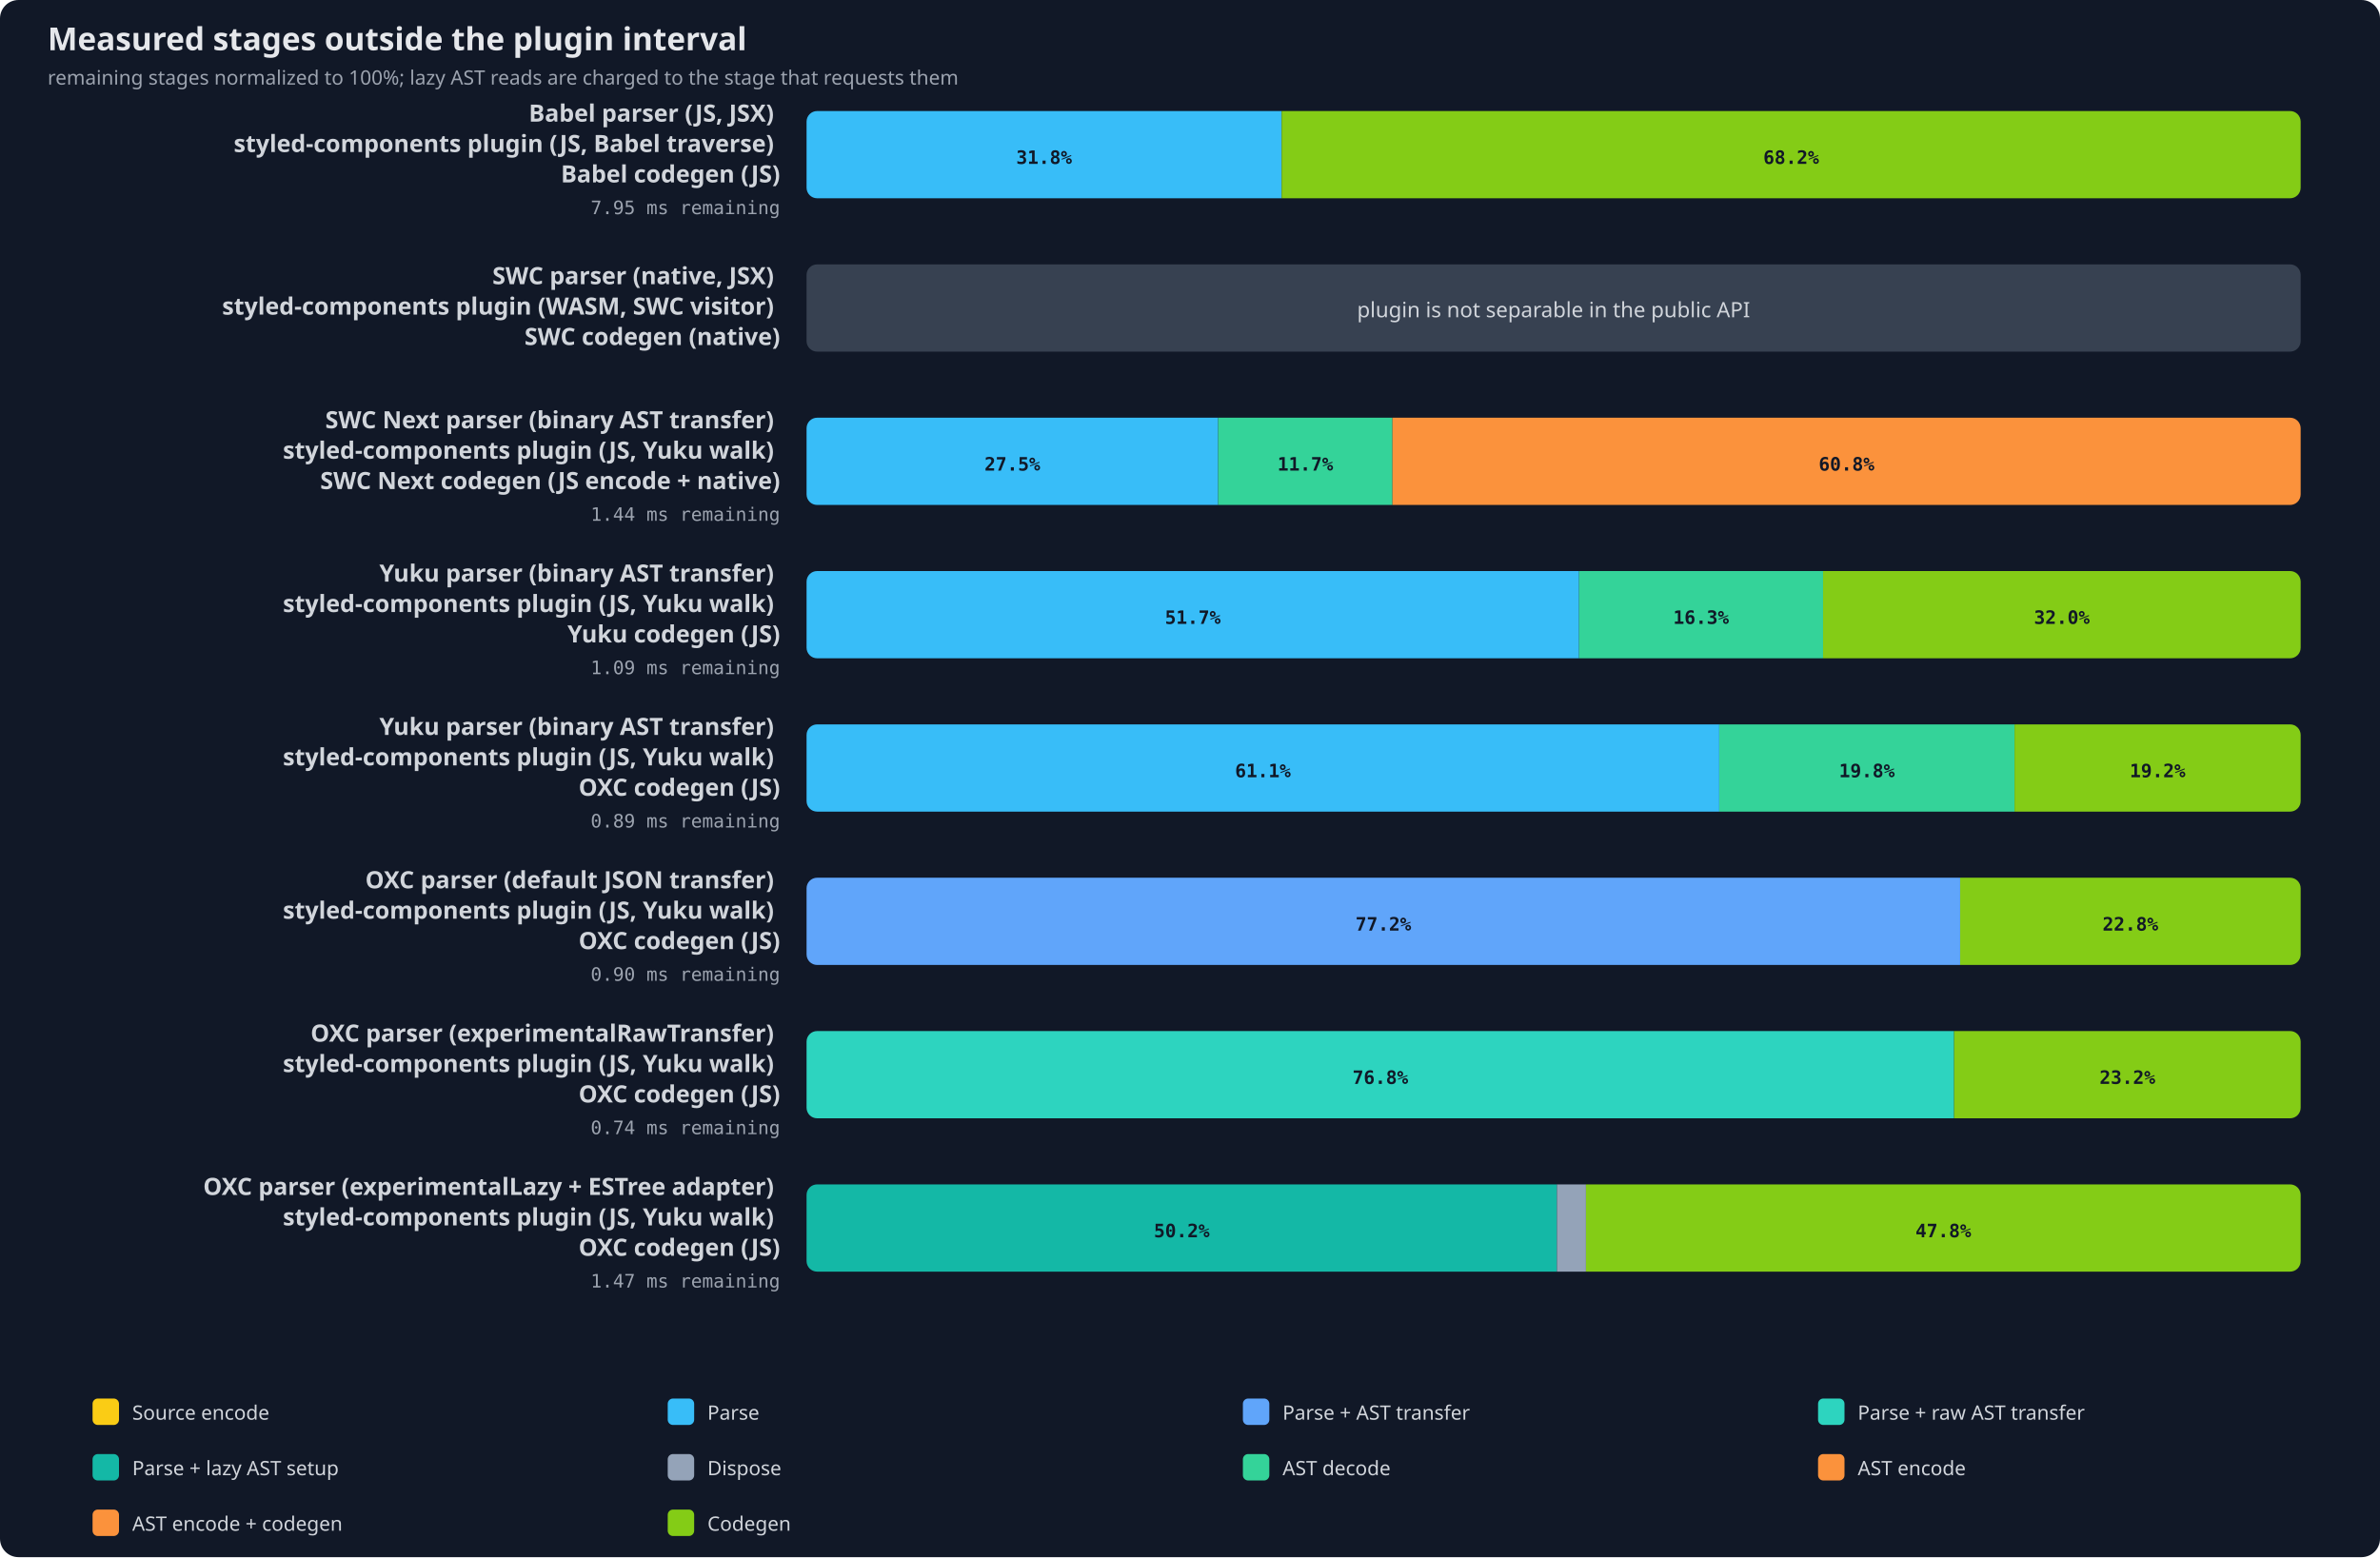
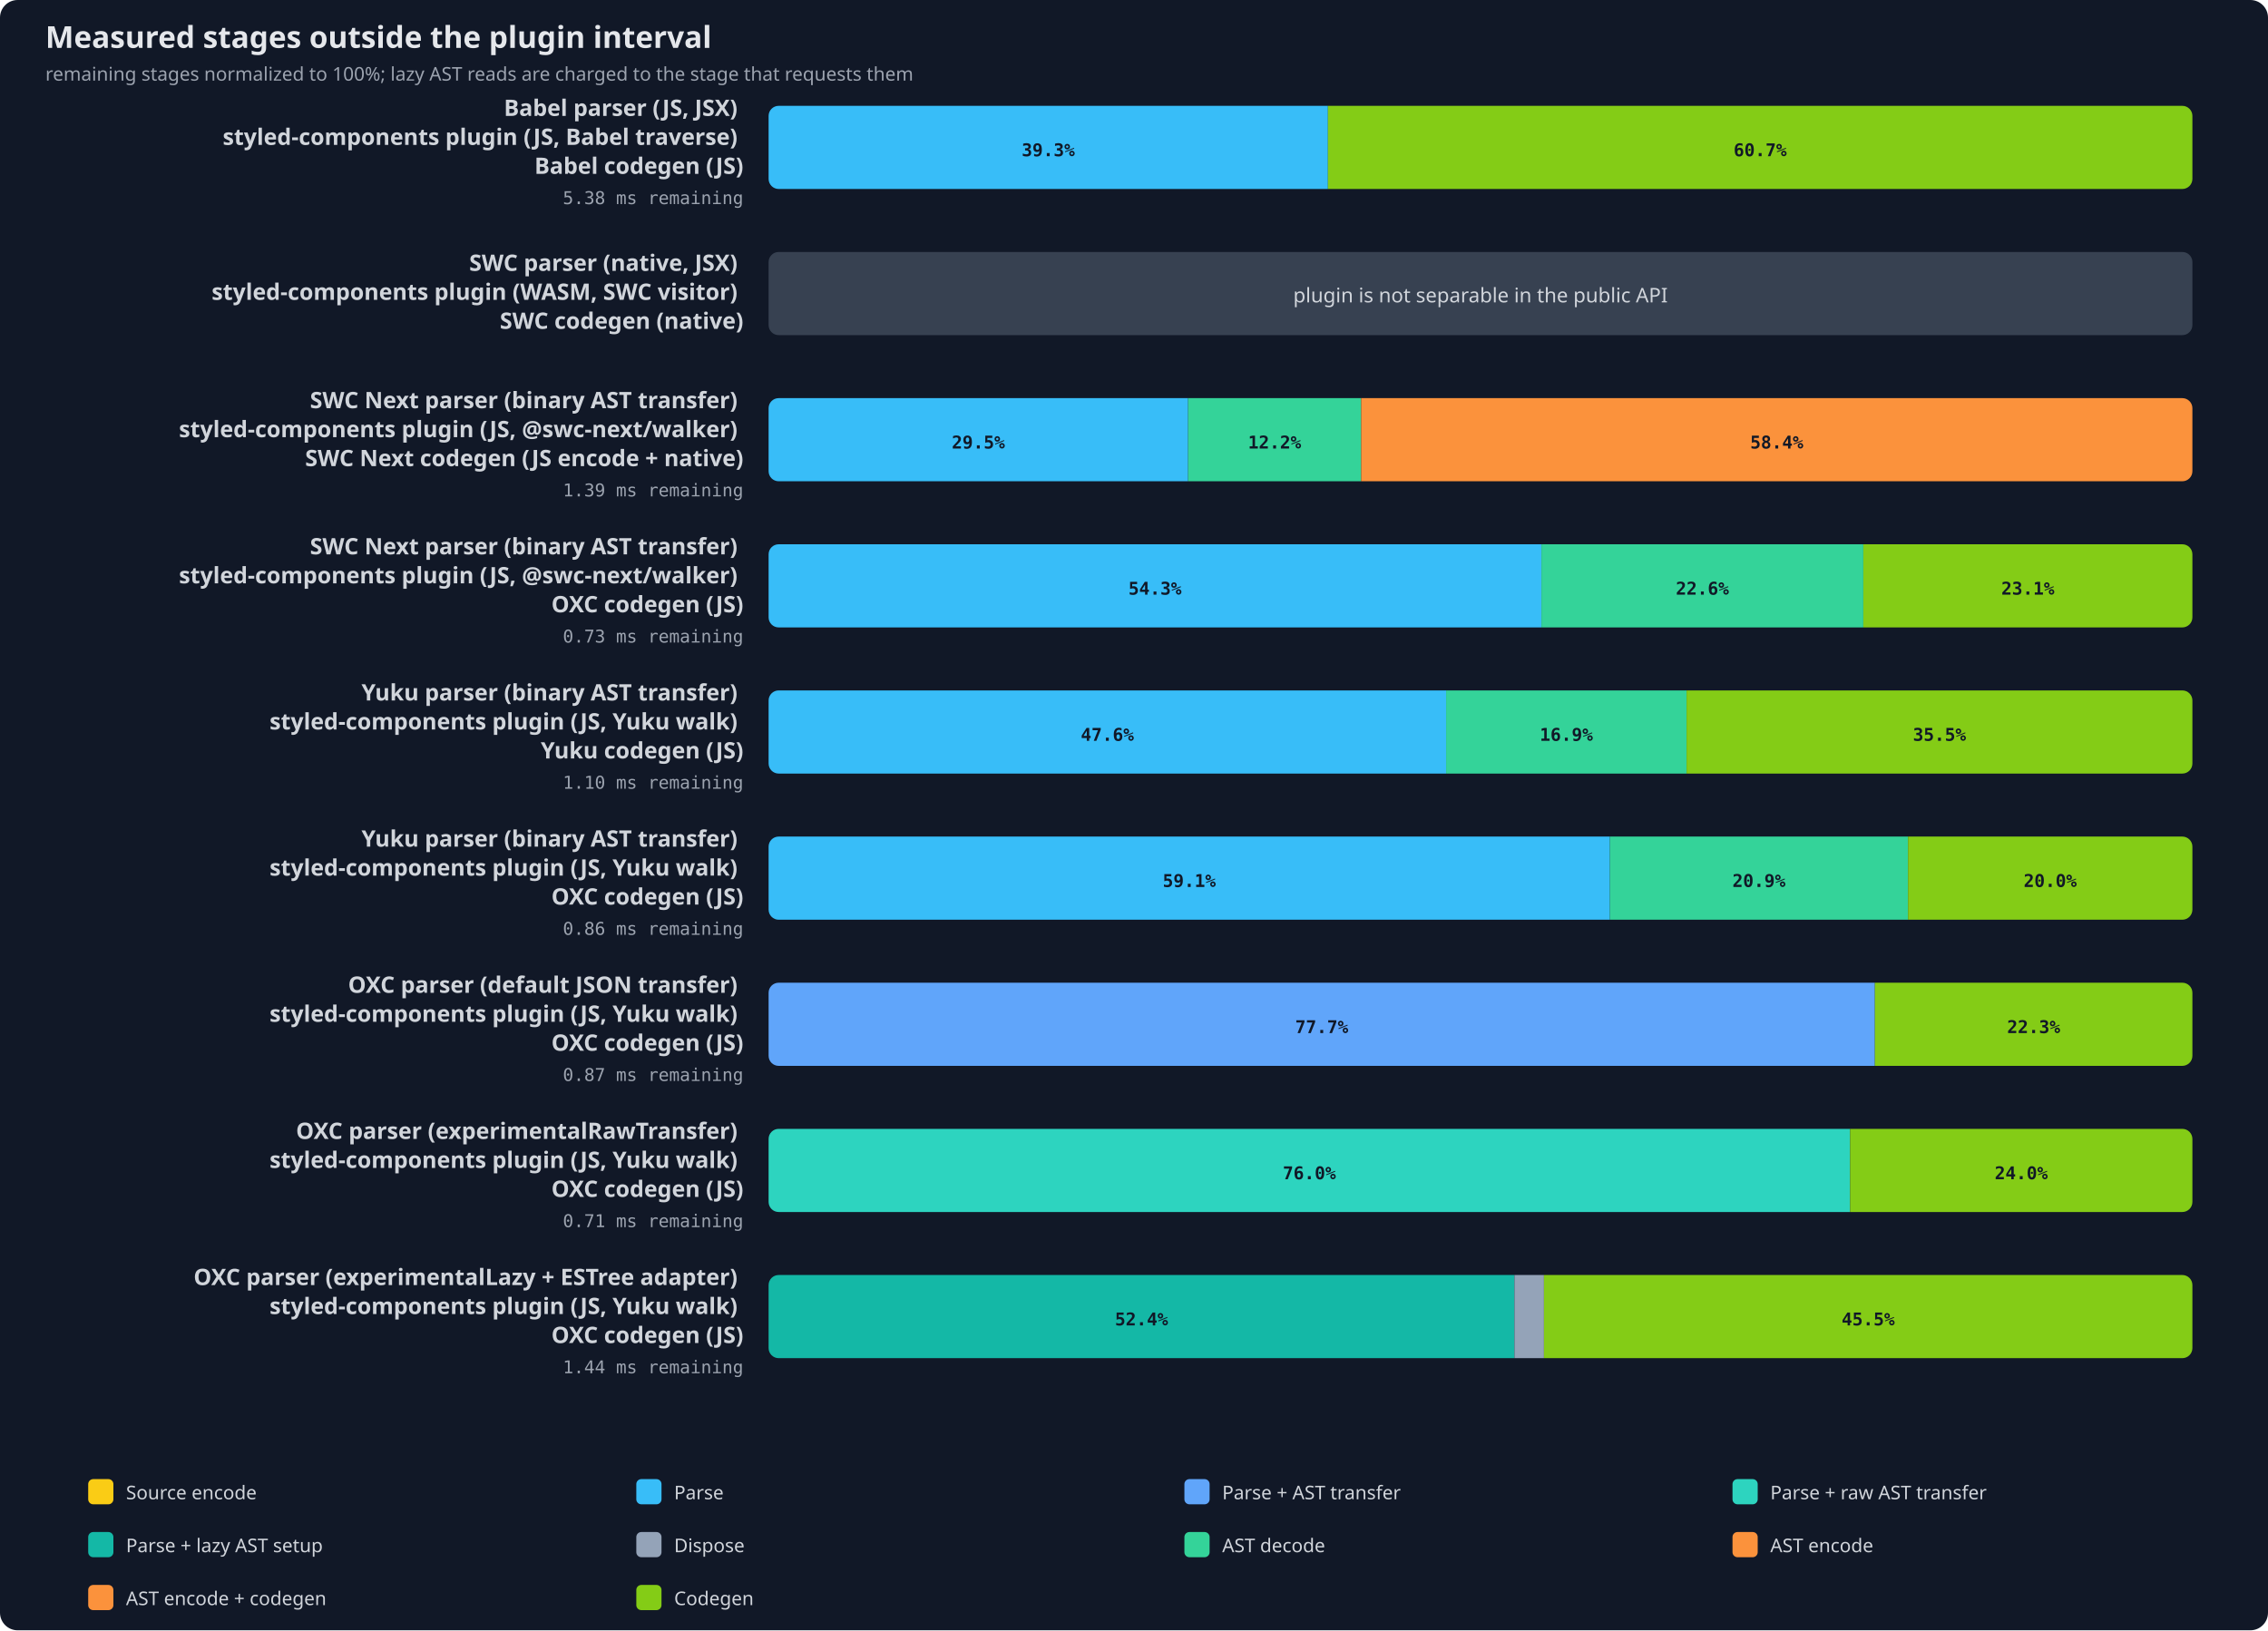
- <svg xmlns="http://www.w3.org/2000/svg" width="1800" height="1178" viewBox="0 0 1800 1178" role="img" aria-label="Measured stages outside the plugin interval, remaining stages normalized to 100 percent">
+ <svg xmlns="http://www.w3.org/2000/svg" width="1800" height="1294" viewBox="0 0 1800 1294" role="img" aria-label="Measured stages outside the plugin interval, remaining stages normalized to 100 percent">
  <style>
      .title { fill: #e5e7eb; font: 700 24px system-ui, sans-serif; }
      .subtitle { fill: #9ca3af; font: 15px system-ui, sans-serif; }
      .label { fill: #d1d5db; font: 600 18px system-ui, sans-serif; }
      .total { fill: #9ca3af; font: 14px ui-monospace, monospace; }
      .segment { fill: #111827; font: 700 14px ui-monospace, monospace; }
      .unavailable { fill: #d1d5db; font: 16px system-ui, sans-serif; }
      .legend { fill: #d1d5db; font: 15px system-ui, sans-serif; }
    </style>
  <rect width="100%" height="100%" rx="14" fill="#111827" />
  <text x="36" y="38" class="title">Measured stages outside the plugin interval</text>
  <text x="36" y="64" class="subtitle">
      remaining stages normalized to 100%; lazy AST reads are charged to the stage that requests them
    </text>
  <text x="590" y="92" text-anchor="end" class="label">
    <tspan x="590" dy="0">Babel parser (JS, JSX)</tspan>
    <tspan x="590" dy="23">styled-components plugin (JS, Babel traverse)</tspan>
    <tspan x="590" dy="23">Babel codegen (JS)</tspan>
  </text>
  <text x="590" y="162" text-anchor="end" class="total">
-         7.95 ms remaining
+         5.38 ms remaining
      </text>
  <g clip-path="url(#without-plugin-0)">
-     <rect x="610.00" y="84" width="359.31" height="66" fill="#38bdf8" />
-     <text x="789.65" y="124" text-anchor="middle" class="segment">31.8%</text>
-     <rect x="969.31" y="84" width="770.69" height="66" fill="#84cc16" />
-     <text x="1354.65" y="124" text-anchor="middle" class="segment">68.2%</text>
+     <rect x="610.00" y="84" width="443.92" height="66" fill="#38bdf8" />
+     <text x="831.96" y="124" text-anchor="middle" class="segment">39.3%</text>
+     <rect x="1053.92" y="84" width="686.08" height="66" fill="#84cc16" />
+     <text x="1396.96" y="124" text-anchor="middle" class="segment">60.7%</text>
  </g>
  <clipPath id="without-plugin-0">
    <rect x="610" y="84" width="1130" height="66" rx="8" />
  </clipPath>
  <text x="590" y="215" text-anchor="end" class="label">
    <tspan x="590" dy="0">SWC parser (native, JSX)</tspan>
    <tspan x="590" dy="23">styled-components plugin (WASM, SWC visitor)</tspan>
    <tspan x="590" dy="23">SWC codegen (native)</tspan>
  </text>
  <rect x="610" y="200" width="1130" height="66" rx="8" fill="#374151" />
  <text x="1175" y="240" text-anchor="middle" class="unavailable">plugin is not separable in the public API</text>
  <text x="590" y="324" text-anchor="end" class="label">
    <tspan x="590" dy="0">SWC Next parser (binary AST transfer)</tspan>
-     <tspan x="590" dy="23">styled-components plugin (JS, Yuku walk)</tspan>
+     <tspan x="590" dy="23">styled-components plugin (JS, @swc-next/walker)</tspan>
    <tspan x="590" dy="23">SWC Next codegen (JS encode + native)</tspan>
  </text>
  <text x="590" y="394" text-anchor="end" class="total">
-         1.44 ms remaining
+         1.39 ms remaining
      </text>
  <g clip-path="url(#without-plugin-2)">
-     <rect x="610.00" y="316" width="311.30" height="66" fill="#38bdf8" />
-     <text x="765.65" y="356" text-anchor="middle" class="segment">27.5%</text>
-     <rect x="921.30" y="316" width="131.82" height="66" fill="#34d399" />
-     <text x="987.21" y="356" text-anchor="middle" class="segment">11.7%</text>
-     <rect x="1053.12" y="316" width="686.88" height="66" fill="#fb923c" />
-     <text x="1396.56" y="356" text-anchor="middle" class="segment">60.8%</text>
+     <rect x="610.00" y="316" width="332.93" height="66" fill="#38bdf8" />
+     <text x="776.46" y="356" text-anchor="middle" class="segment">29.5%</text>
+     <rect x="942.93" y="316" width="137.35" height="66" fill="#34d399" />
+     <text x="1011.60" y="356" text-anchor="middle" class="segment">12.2%</text>
+     <rect x="1080.28" y="316" width="659.72" height="66" fill="#fb923c" />
+     <text x="1410.14" y="356" text-anchor="middle" class="segment">58.4%</text>
  </g>
  <clipPath id="without-plugin-2">
    <rect x="610" y="316" width="1130" height="66" rx="8" />
  </clipPath>
  <text x="590" y="440" text-anchor="end" class="label">
-     <tspan x="590" dy="0">Yuku parser (binary AST transfer)</tspan>
-     <tspan x="590" dy="23">styled-components plugin (JS, Yuku walk)</tspan>
-     <tspan x="590" dy="23">Yuku codegen (JS)</tspan>
+     <tspan x="590" dy="0">SWC Next parser (binary AST transfer)</tspan>
+     <tspan x="590" dy="23">styled-components plugin (JS, @swc-next/walker)</tspan>
+     <tspan x="590" dy="23">OXC codegen (JS)</tspan>
  </text>
  <text x="590" y="510" text-anchor="end" class="total">
-         1.09 ms remaining
+         0.73 ms remaining
      </text>
  <g clip-path="url(#without-plugin-3)">
-     <rect x="610.00" y="432" width="584.25" height="66" fill="#38bdf8" />
-     <text x="902.13" y="472" text-anchor="middle" class="segment">51.7%</text>
-     <rect x="1194.25" y="432" width="184.54" height="66" fill="#34d399" />
-     <text x="1286.52" y="472" text-anchor="middle" class="segment">16.3%</text>
-     <rect x="1378.79" y="432" width="361.21" height="66" fill="#84cc16" />
-     <text x="1559.39" y="472" text-anchor="middle" class="segment">32.0%</text>
+     <rect x="610.00" y="432" width="613.34" height="66" fill="#38bdf8" />
+     <text x="916.67" y="472" text-anchor="middle" class="segment">54.3%</text>
+     <rect x="1223.34" y="432" width="255.49" height="66" fill="#34d399" />
+     <text x="1351.09" y="472" text-anchor="middle" class="segment">22.6%</text>
+     <rect x="1478.84" y="432" width="261.16" height="66" fill="#84cc16" />
+     <text x="1609.42" y="472" text-anchor="middle" class="segment">23.1%</text>
  </g>
  <clipPath id="without-plugin-3">
    <rect x="610" y="432" width="1130" height="66" rx="8" />
  </clipPath>
  <text x="590" y="556" text-anchor="end" class="label">
    <tspan x="590" dy="0">Yuku parser (binary AST transfer)</tspan>
    <tspan x="590" dy="23">styled-components plugin (JS, Yuku walk)</tspan>
-     <tspan x="590" dy="23">OXC codegen (JS)</tspan>
+     <tspan x="590" dy="23">Yuku codegen (JS)</tspan>
  </text>
  <text x="590" y="626" text-anchor="end" class="total">
-         0.89 ms remaining
+         1.10 ms remaining
      </text>
  <g clip-path="url(#without-plugin-4)">
-     <rect x="610.00" y="548" width="690.26" height="66" fill="#38bdf8" />
-     <text x="955.13" y="588" text-anchor="middle" class="segment">61.1%</text>
-     <rect x="1300.26" y="548" width="223.33" height="66" fill="#34d399" />
-     <text x="1411.93" y="588" text-anchor="middle" class="segment">19.8%</text>
-     <rect x="1523.59" y="548" width="216.41" height="66" fill="#84cc16" />
-     <text x="1631.79" y="588" text-anchor="middle" class="segment">19.2%</text>
+     <rect x="610.00" y="548" width="537.71" height="66" fill="#38bdf8" />
+     <text x="878.85" y="588" text-anchor="middle" class="segment">47.6%</text>
+     <rect x="1147.71" y="548" width="190.84" height="66" fill="#34d399" />
+     <text x="1243.13" y="588" text-anchor="middle" class="segment">16.9%</text>
+     <rect x="1338.55" y="548" width="401.45" height="66" fill="#84cc16" />
+     <text x="1539.27" y="588" text-anchor="middle" class="segment">35.5%</text>
  </g>
  <clipPath id="without-plugin-4">
    <rect x="610" y="548" width="1130" height="66" rx="8" />
  </clipPath>
  <text x="590" y="672" text-anchor="end" class="label">
-     <tspan x="590" dy="0">OXC parser (default JSON transfer)</tspan>
+     <tspan x="590" dy="0">Yuku parser (binary AST transfer)</tspan>
    <tspan x="590" dy="23">styled-components plugin (JS, Yuku walk)</tspan>
    <tspan x="590" dy="23">OXC codegen (JS)</tspan>
  </text>
  <text x="590" y="742" text-anchor="end" class="total">
-         0.90 ms remaining
+         0.86 ms remaining
      </text>
  <g clip-path="url(#without-plugin-5)">
-     <rect x="610.00" y="664" width="872.46" height="66" fill="#60a5fa" />
-     <text x="1046.23" y="704" text-anchor="middle" class="segment">77.2%</text>
-     <rect x="1482.46" y="664" width="257.54" height="66" fill="#84cc16" />
-     <text x="1611.23" y="704" text-anchor="middle" class="segment">22.8%</text>
+     <rect x="610.00" y="664" width="667.70" height="66" fill="#38bdf8" />
+     <text x="943.85" y="704" text-anchor="middle" class="segment">59.1%</text>
+     <rect x="1277.70" y="664" width="236.60" height="66" fill="#34d399" />
+     <text x="1395.99" y="704" text-anchor="middle" class="segment">20.9%</text>
+     <rect x="1514.29" y="664" width="225.71" height="66" fill="#84cc16" />
+     <text x="1627.15" y="704" text-anchor="middle" class="segment">20.0%</text>
  </g>
  <clipPath id="without-plugin-5">
    <rect x="610" y="664" width="1130" height="66" rx="8" />
  </clipPath>
  <text x="590" y="788" text-anchor="end" class="label">
-     <tspan x="590" dy="0">OXC parser (experimentalRawTransfer)</tspan>
+     <tspan x="590" dy="0">OXC parser (default JSON transfer)</tspan>
    <tspan x="590" dy="23">styled-components plugin (JS, Yuku walk)</tspan>
    <tspan x="590" dy="23">OXC codegen (JS)</tspan>
  </text>
  <text x="590" y="858" text-anchor="end" class="total">
-         0.74 ms remaining
+         0.87 ms remaining
      </text>
  <g clip-path="url(#without-plugin-6)">
-     <rect x="610.00" y="780" width="867.89" height="66" fill="#2dd4bf" />
-     <text x="1043.95" y="820" text-anchor="middle" class="segment">76.8%</text>
-     <rect x="1477.89" y="780" width="262.11" height="66" fill="#84cc16" />
-     <text x="1608.95" y="820" text-anchor="middle" class="segment">23.2%</text>
+     <rect x="610.00" y="780" width="878.00" height="66" fill="#60a5fa" />
+     <text x="1049.00" y="820" text-anchor="middle" class="segment">77.7%</text>
+     <rect x="1488.00" y="780" width="252.00" height="66" fill="#84cc16" />
+     <text x="1614.00" y="820" text-anchor="middle" class="segment">22.3%</text>
  </g>
  <clipPath id="without-plugin-6">
    <rect x="610" y="780" width="1130" height="66" rx="8" />
  </clipPath>
  <text x="590" y="904" text-anchor="end" class="label">
+     <tspan x="590" dy="0">OXC parser (experimentalRawTransfer)</tspan>
+     <tspan x="590" dy="23">styled-components plugin (JS, Yuku walk)</tspan>
+     <tspan x="590" dy="23">OXC codegen (JS)</tspan>
+   </text>
+   <text x="590" y="974" text-anchor="end" class="total">
+         0.71 ms remaining
+       </text>
+   <g clip-path="url(#without-plugin-7)">
+     <rect x="610.00" y="896" width="858.32" height="66" fill="#2dd4bf" />
+     <text x="1039.16" y="936" text-anchor="middle" class="segment">76.0%</text>
+     <rect x="1468.32" y="896" width="271.68" height="66" fill="#84cc16" />
+     <text x="1604.16" y="936" text-anchor="middle" class="segment">24.0%</text>
+   </g>
+   <clipPath id="without-plugin-7">
+     <rect x="610" y="896" width="1130" height="66" rx="8" />
+   </clipPath>
+   <text x="590" y="1020" text-anchor="end" class="label">
    <tspan x="590" dy="0">OXC parser (experimentalLazy + ESTree adapter)</tspan>
    <tspan x="590" dy="23">styled-components plugin (JS, Yuku walk)</tspan>
    <tspan x="590" dy="23">OXC codegen (JS)</tspan>
  </text>
-   <text x="590" y="974" text-anchor="end" class="total">
-         1.47 ms remaining
+   <text x="590" y="1090" text-anchor="end" class="total">
+         1.44 ms remaining
      </text>
-   <g clip-path="url(#without-plugin-7)">
-     <rect x="610.00" y="896" width="567.51" height="66" fill="#14b8a6" />
-     <text x="893.75" y="936" text-anchor="middle" class="segment">50.2%</text>
-     <rect x="1177.51" y="896" width="21.96" height="66" fill="#94a3b8" />
-     <rect x="1199.47" y="896" width="540.53" height="66" fill="#84cc16" />
-     <text x="1469.73" y="936" text-anchor="middle" class="segment">47.8%</text>
+   <g clip-path="url(#without-plugin-8)">
+     <rect x="610.00" y="1012" width="591.93" height="66" fill="#14b8a6" />
+     <text x="905.96" y="1052" text-anchor="middle" class="segment">52.4%</text>
+     <rect x="1201.93" y="1012" width="23.44" height="66" fill="#94a3b8" />
+     <rect x="1225.37" y="1012" width="514.63" height="66" fill="#84cc16" />
+     <text x="1482.68" y="1052" text-anchor="middle" class="segment">45.5%</text>
  </g>
-   <clipPath id="without-plugin-7">
-     <rect x="610" y="896" width="1130" height="66" rx="8" />
+   <clipPath id="without-plugin-8">
+     <rect x="610" y="1012" width="1130" height="66" rx="8" />
  </clipPath>
-   <rect x="70" y="1058" width="20" height="20" rx="4" fill="#facc15" />
-   <text x="100" y="1074" class="legend">Source encode</text>
-   <rect x="505" y="1058" width="20" height="20" rx="4" fill="#38bdf8" />
-   <text x="535" y="1074" class="legend">Parse</text>
-   <rect x="940" y="1058" width="20" height="20" rx="4" fill="#60a5fa" />
-   <text x="970" y="1074" class="legend">Parse + AST transfer</text>
-   <rect x="1375" y="1058" width="20" height="20" rx="4" fill="#2dd4bf" />
-   <text x="1405" y="1074" class="legend">Parse + raw AST transfer</text>
-   <rect x="70" y="1100" width="20" height="20" rx="4" fill="#14b8a6" />
-   <text x="100" y="1116" class="legend">Parse + lazy AST setup</text>
-   <rect x="505" y="1100" width="20" height="20" rx="4" fill="#94a3b8" />
-   <text x="535" y="1116" class="legend">Dispose</text>
-   <rect x="940" y="1100" width="20" height="20" rx="4" fill="#34d399" />
-   <text x="970" y="1116" class="legend">AST decode</text>
-   <rect x="1375" y="1100" width="20" height="20" rx="4" fill="#fb923c" />
-   <text x="1405" y="1116" class="legend">AST encode</text>
-   <rect x="70" y="1142" width="20" height="20" rx="4" fill="#fb923c" />
-   <text x="100" y="1158" class="legend">AST encode + codegen</text>
-   <rect x="505" y="1142" width="20" height="20" rx="4" fill="#84cc16" />
-   <text x="535" y="1158" class="legend">Codegen</text>
+   <rect x="70" y="1174" width="20" height="20" rx="4" fill="#facc15" />
+   <text x="100" y="1190" class="legend">Source encode</text>
+   <rect x="505" y="1174" width="20" height="20" rx="4" fill="#38bdf8" />
+   <text x="535" y="1190" class="legend">Parse</text>
+   <rect x="940" y="1174" width="20" height="20" rx="4" fill="#60a5fa" />
+   <text x="970" y="1190" class="legend">Parse + AST transfer</text>
+   <rect x="1375" y="1174" width="20" height="20" rx="4" fill="#2dd4bf" />
+   <text x="1405" y="1190" class="legend">Parse + raw AST transfer</text>
+   <rect x="70" y="1216" width="20" height="20" rx="4" fill="#14b8a6" />
+   <text x="100" y="1232" class="legend">Parse + lazy AST setup</text>
+   <rect x="505" y="1216" width="20" height="20" rx="4" fill="#94a3b8" />
+   <text x="535" y="1232" class="legend">Dispose</text>
+   <rect x="940" y="1216" width="20" height="20" rx="4" fill="#34d399" />
+   <text x="970" y="1232" class="legend">AST decode</text>
+   <rect x="1375" y="1216" width="20" height="20" rx="4" fill="#fb923c" />
+   <text x="1405" y="1232" class="legend">AST encode</text>
+   <rect x="70" y="1258" width="20" height="20" rx="4" fill="#fb923c" />
+   <text x="100" y="1274" class="legend">AST encode + codegen</text>
+   <rect x="505" y="1258" width="20" height="20" rx="4" fill="#84cc16" />
+   <text x="535" y="1274" class="legend">Codegen</text>
</svg>
